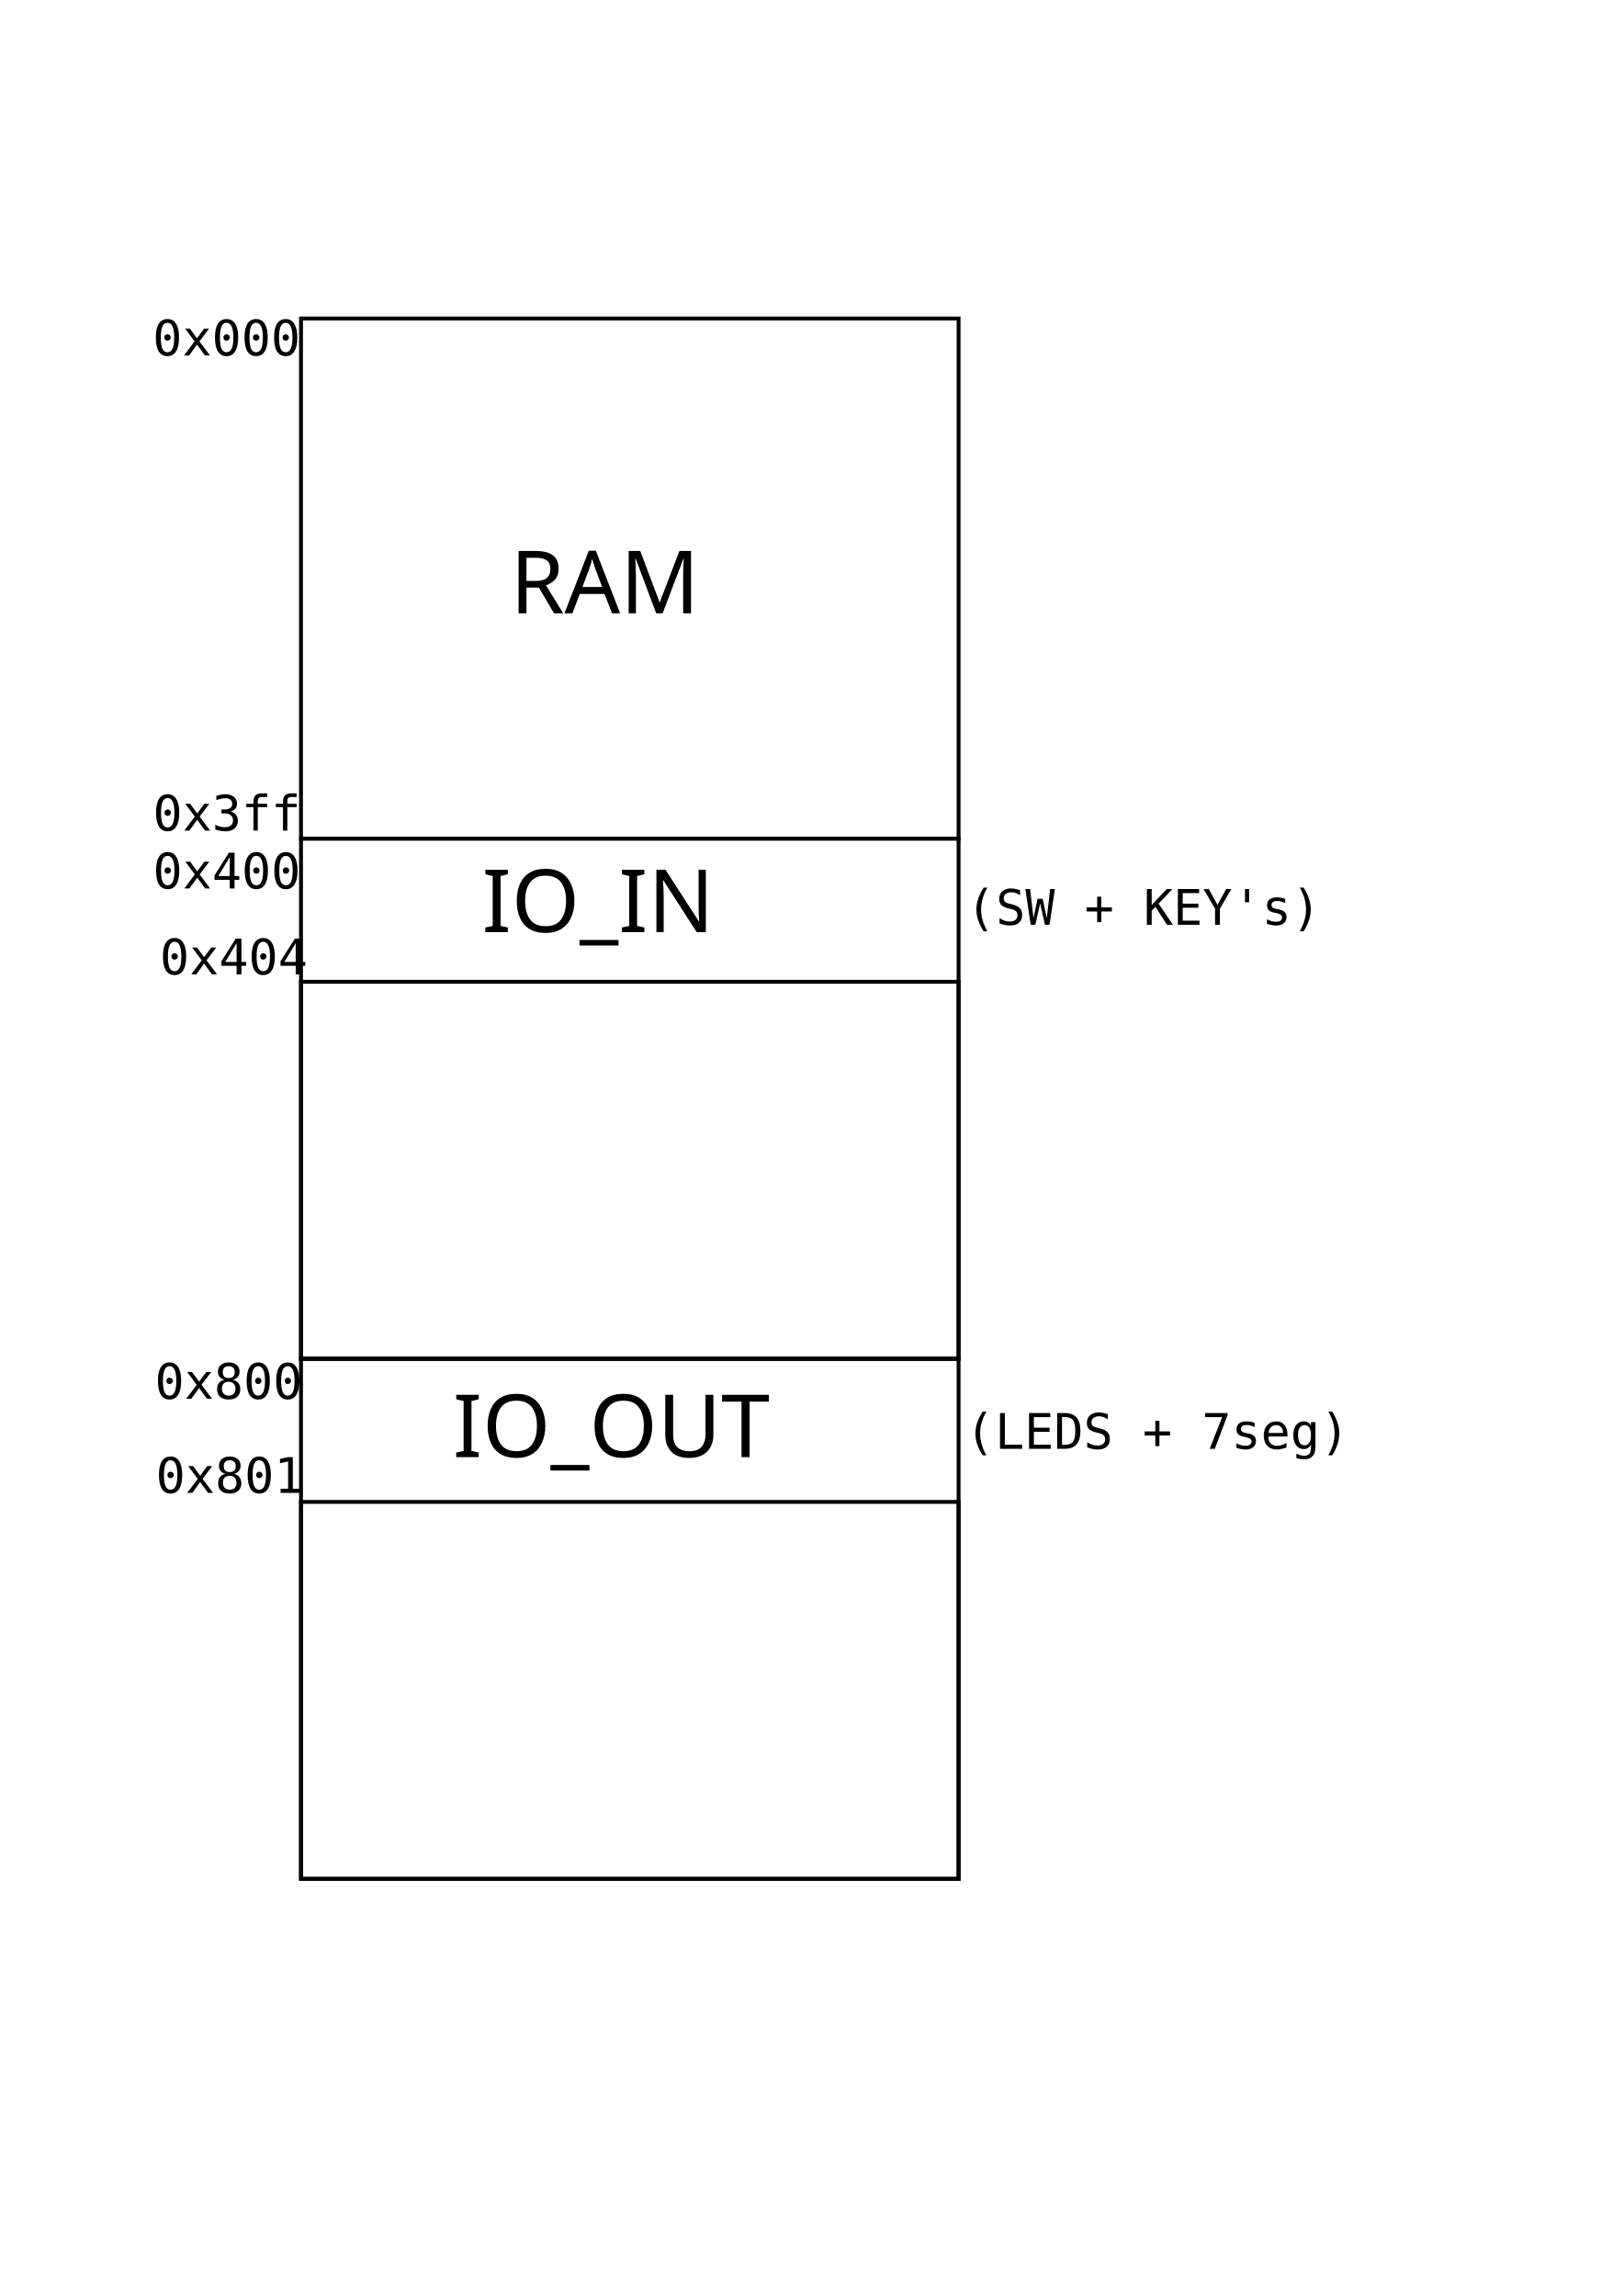
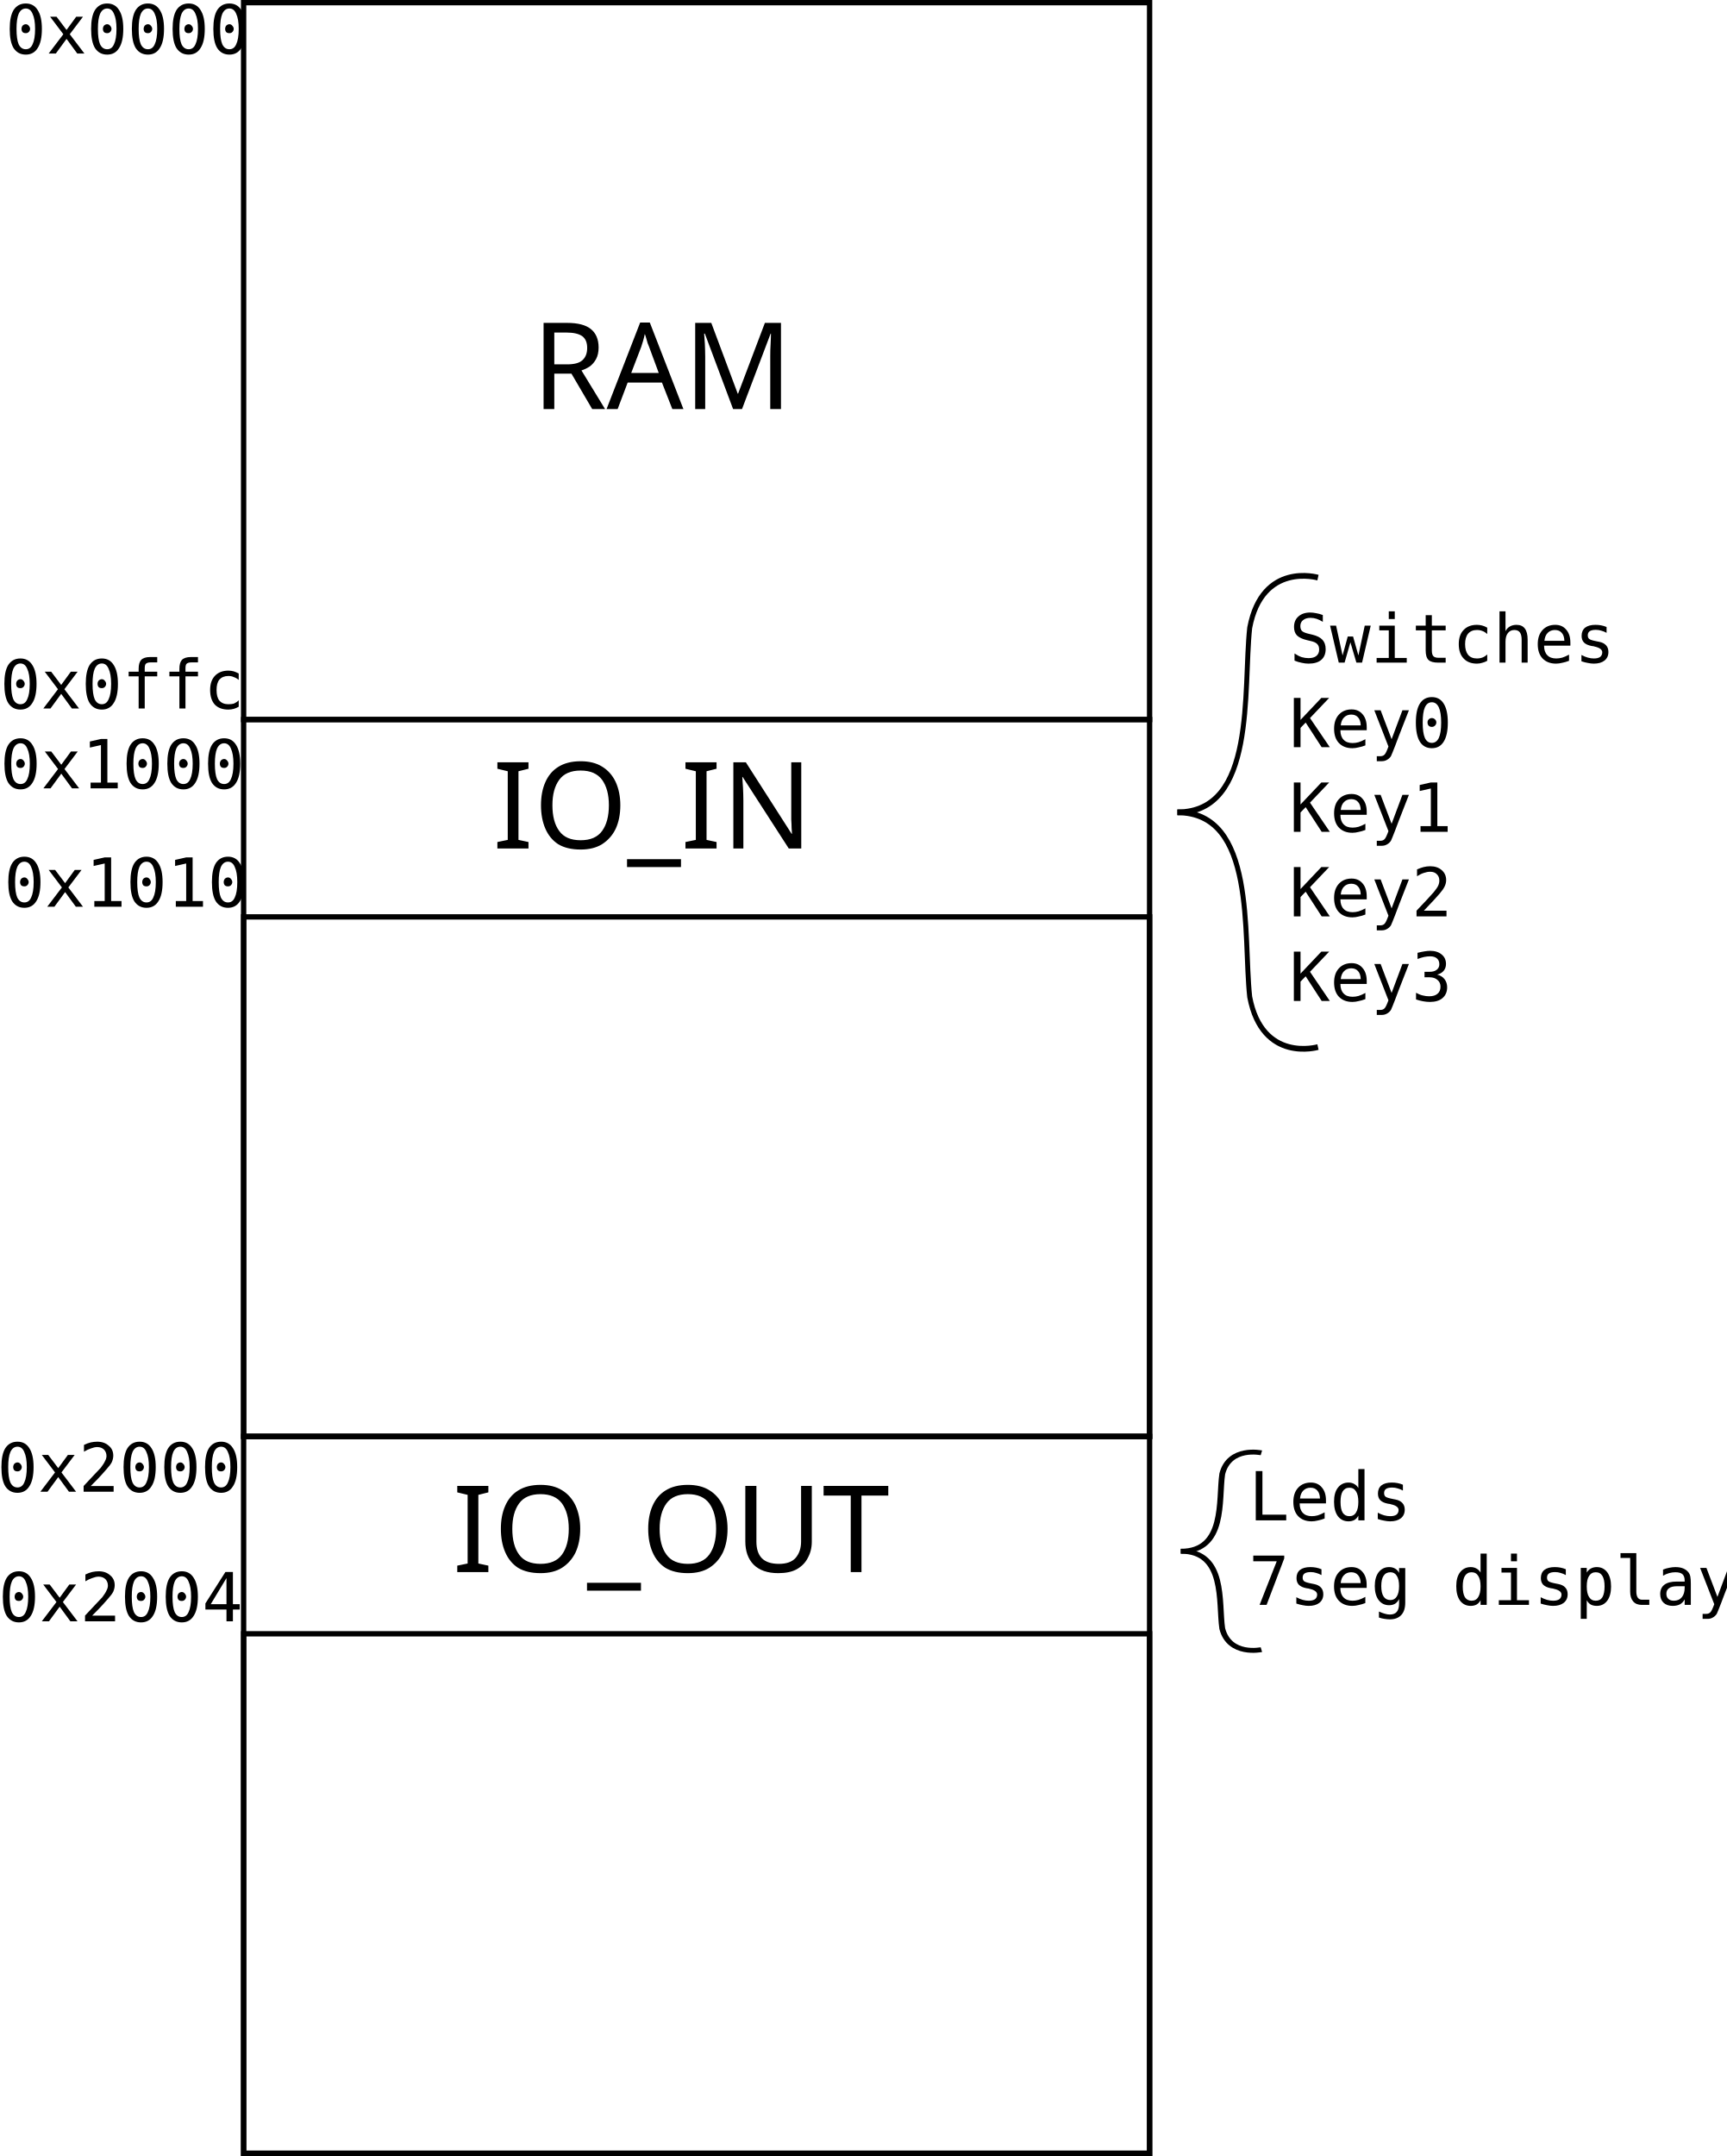
- <svg xmlns="http://www.w3.org/2000/svg" xmlns:xlink="http://www.w3.org/1999/xlink" width="210mm" height="297mm" viewBox="0 0 210 297" version="1.1" id="svg8">
+ <svg xmlns="http://www.w3.org/2000/svg" xmlns:xlink="http://www.w3.org/1999/xlink" width="75.479mm" height="94.238mm" viewBox="0 0 75.479 94.238" version="1.1" id="svg8">
  <defs id="defs2">
-     <pattern xlink:href="#Strips1_4" id="pattern2839" patternTransform="matrix(-1.10082,-1.156601,60.15717,-57.2559,0,0)" />
+     <pattern xlink:href="#Strips1_4" id="pattern2839" patternTransform="matrix(-0.5126993,-0.5386788,28.01778,-26.66653,8.5819,129.9787)" />
    <pattern patternUnits="userSpaceOnUse" width="5" height="1" patternTransform="translate(0,0) scale(10,10)" id="Strips1_4">
      <rect style="fill:black;stroke:none" x="0" y="-0.5" width="1" height="2" id="rect1887" />
    </pattern>
-     <pattern xlink:href="#Strips1_4-8" id="pattern2839-9" patternTransform="matrix(-1.10082,-1.156601,60.15717,-57.2559,1.3803711e-6,-67.27974)" />
+     <pattern xlink:href="#Strips1_4-8" id="pattern2839-9" patternTransform="matrix(-0.5126993,-0.5386788,28.01778,-26.66653,8.581901,98.64364)" />
    <pattern patternUnits="userSpaceOnUse" width="5" height="1" patternTransform="translate(0,0) scale(10,10)" id="Strips1_4-8">
      <rect style="fill:black;stroke:none" x="0" y="-0.5" width="1" height="2" id="rect1887-4" />
    </pattern>
  </defs>
-   <g id="layer1">
-     <rect style="fill:none;stroke:#000000;stroke-width:0.5" id="rect835" width="85.045" height="67.28" x="38.932" y="41.199" />
-     <rect style="fill:none;stroke:#000000;stroke-width:0.5" id="rect835-6" width="85.045" height="67.28" x="38.932" y="108.479" />
-     <rect style="fill:none;stroke:#000000;stroke-width:0.5" id="rect835-2" width="85.045" height="67.28" x="38.932" y="175.759" />
-     <text xml:space="preserve" style="font-size:11.289px;line-height:1.25;font-family:sans-serif;stroke-width:0.894" x="65.98" y="79.334" id="text860">
-       <tspan id="tspan858" x="65.98" y="79.334" style="font-size:11.289px;stroke-width:0.894">RAM</tspan>
+   <g id="layer1" transform="translate(-16.06324,-149.0506)">
+     <rect style="fill:none;stroke:#000000;stroke-width:0.233" id="rect835" width="39.609" height="31.335" x="26.714" y="149.167" />
+     <rect style="fill:none;stroke:#000000;stroke-width:0.233" id="rect835-6" width="39.609" height="31.335" x="26.714" y="180.502" />
+     <rect style="fill:none;stroke:#000000;stroke-width:0.233" id="rect835-2" width="39.609" height="31.335" x="26.714" y="211.837" />
+     <text xml:space="preserve" style="font-size:5.258px;line-height:1.25;font-family:sans-serif;stroke-width:0.416" x="39.312" y="166.928" id="text860">
+       <tspan id="tspan858" x="39.312" y="166.928" style="font-size:5.258px;stroke-width:0.416">RAM</tspan>
    </text>
-     <text xml:space="preserve" style="font-size:11.289px;line-height:1.25;font-family:sans-serif;stroke-width:0.265" x="62.32" y="120.574" id="text864">
-       <tspan id="tspan862" x="62.32" y="120.574" style="font-size:11.289px;stroke-width:0.265">IO_IN</tspan>
+     <text xml:space="preserve" style="font-size:5.258px;line-height:1.25;font-family:sans-serif;stroke-width:0.123" x="37.607" y="186.135" id="text864">
+       <tspan id="tspan862" x="37.607" y="186.135" style="font-size:5.258px;stroke-width:0.123">IO_IN</tspan>
    </text>
-     <text xml:space="preserve" style="font-size:11.289px;line-height:1.25;font-family:sans-serif;stroke-width:0.265" x="58.554" y="188.482" id="text864-8">
-       <tspan id="tspan862-4" x="58.554" y="188.482" style="font-size:11.289px;stroke-width:0.265">IO_OUT</tspan>
+     <text xml:space="preserve" style="font-size:5.258px;line-height:1.25;font-family:sans-serif;stroke-width:0.123" x="35.853" y="217.763" id="text864-8">
+       <tspan id="tspan862-4" x="35.853" y="217.763" style="font-size:5.258px;stroke-width:0.123">IO_OUT</tspan>
    </text>
-     <rect style="mix-blend-mode:normal;fill:url(#pattern2839);fill-opacity:1;stroke:#000000;stroke-width:0.5" id="rect884-6" width="85.045" height="48.759" x="38.932" y="194.28" ry="0" />
-     <rect style="mix-blend-mode:normal;fill:url(#pattern2839-9);fill-opacity:1;stroke:#000000;stroke-width:0.5" id="rect884-6-4" width="85.045" height="48.759" x="38.932" y="127" ry="0" />
-     <text xml:space="preserve" style="font-style:normal;font-variant:normal;font-weight:normal;font-stretch:normal;font-size:6.35px;line-height:1.25;font-family:Consolas;-inkscape-font-specification:Consolas;stroke-width:0.265" x="19.751" y="45.97" id="text2867">
-       <tspan id="tspan2865" x="19.751" y="45.97" style="font-style:normal;font-variant:normal;font-weight:normal;font-stretch:normal;font-family:Consolas;-inkscape-font-specification:Consolas;stroke-width:0.265">0x000</tspan>
+     <rect style="mix-blend-mode:normal;fill:url(#pattern2839);fill-opacity:1;stroke:#000000;stroke-width:0.233" id="rect884-6" width="39.609" height="22.709" x="26.714" y="220.463" ry="0" />
+     <rect style="mix-blend-mode:normal;fill:url(#pattern2839-9);fill-opacity:1;stroke:#000000;stroke-width:0.233" id="rect884-6-4" width="39.609" height="22.709" x="26.714" y="189.128" ry="0" />
+     <text xml:space="preserve" style="font-style:normal;font-variant:normal;font-weight:normal;font-stretch:normal;font-size:2.957px;line-height:1.25;font-family:Consolas;-inkscape-font-specification:Consolas;stroke-width:0.123" x="16.302" y="151.389" id="text2867">
+       <tspan id="tspan2865" x="16.302" y="151.389" style="font-style:normal;font-variant:normal;font-weight:normal;font-stretch:normal;font-family:Consolas;-inkscape-font-specification:Consolas;stroke-width:0.123">0x0000</tspan>
    </text>
-     <text xml:space="preserve" style="font-style:normal;font-variant:normal;font-weight:normal;font-stretch:normal;font-size:6.35px;line-height:1.25;font-family:Consolas;-inkscape-font-specification:Consolas;stroke-width:0.265" x="19.783" y="114.926" id="text2871">
-       <tspan id="tspan2869" x="19.783" y="114.926" style="font-style:normal;font-variant:normal;font-weight:normal;font-stretch:normal;font-family:Consolas;-inkscape-font-specification:Consolas;stroke-width:0.265">0x400</tspan>
+     <text xml:space="preserve" style="font-style:normal;font-variant:normal;font-weight:normal;font-stretch:normal;font-size:2.957px;line-height:1.25;font-family:Consolas;-inkscape-font-specification:Consolas;stroke-width:0.123" x="16.071" y="183.505" id="text2871">
+       <tspan id="tspan2869" x="16.071" y="183.505" style="font-style:normal;font-variant:normal;font-weight:normal;font-stretch:normal;font-family:Consolas;-inkscape-font-specification:Consolas;stroke-width:0.123">0x1000</tspan>
    </text>
-     <text xml:space="preserve" style="font-style:normal;font-variant:normal;font-weight:normal;font-stretch:normal;font-size:6.35px;line-height:1.25;font-family:Consolas;-inkscape-font-specification:Consolas;stroke-width:0.265" x="20.024" y="180.941" id="text2875">
-       <tspan id="tspan2873" x="20.024" y="180.941" style="font-style:normal;font-variant:normal;font-weight:normal;font-stretch:normal;font-family:Consolas;-inkscape-font-specification:Consolas;stroke-width:0.265">0x800</tspan>
+     <text xml:space="preserve" style="font-style:normal;font-variant:normal;font-weight:normal;font-stretch:normal;font-size:2.957px;line-height:1.25;font-family:Consolas;-inkscape-font-specification:Consolas;stroke-width:0.123" x="15.936" y="214.251" id="text2875">
+       <tspan id="tspan2873" x="15.936" y="214.251" style="font-style:normal;font-variant:normal;font-weight:normal;font-stretch:normal;font-family:Consolas;-inkscape-font-specification:Consolas;stroke-width:0.123">0x2000</tspan>
    </text>
-     <text xml:space="preserve" style="font-style:normal;font-variant:normal;font-weight:normal;font-stretch:normal;font-size:6.35px;line-height:1.25;font-family:Consolas;-inkscape-font-specification:Consolas;stroke-width:0.265" x="19.778" y="107.442" id="text2879">
-       <tspan id="tspan2877" x="19.778" y="107.442" style="font-style:normal;font-variant:normal;font-weight:normal;font-stretch:normal;font-family:Consolas;-inkscape-font-specification:Consolas;stroke-width:0.265">0x3ff</tspan>
+     <text xml:space="preserve" style="font-style:normal;font-variant:normal;font-weight:normal;font-stretch:normal;font-size:2.957px;line-height:1.25;font-family:Consolas;-inkscape-font-specification:Consolas;stroke-width:0.123" x="16.068" y="180.019" id="text2879">
+       <tspan id="tspan2877" x="16.068" y="180.019" style="font-style:normal;font-variant:normal;font-weight:normal;font-stretch:normal;font-family:Consolas;-inkscape-font-specification:Consolas;stroke-width:0.123">0x0ffc</tspan>
    </text>
-     <text xml:space="preserve" style="font-style:normal;font-variant:normal;font-weight:normal;font-stretch:normal;font-size:6.35px;line-height:1.25;font-family:Consolas;-inkscape-font-specification:Consolas;stroke-width:0.265" x="20.158" y="193.108" id="text2875-6">
-       <tspan id="tspan2873-7" x="20.158" y="193.108" style="font-style:normal;font-variant:normal;font-weight:normal;font-stretch:normal;font-family:Consolas;-inkscape-font-specification:Consolas;stroke-width:0.265">0x801</tspan>
+     <text xml:space="preserve" style="font-style:normal;font-variant:normal;font-weight:normal;font-stretch:normal;font-size:2.957px;line-height:1.25;font-family:Consolas;-inkscape-font-specification:Consolas;stroke-width:0.123" x="15.999" y="219.917" id="text2875-6">
+       <tspan id="tspan2873-7" x="15.999" y="219.917" style="font-style:normal;font-variant:normal;font-weight:normal;font-stretch:normal;font-family:Consolas;-inkscape-font-specification:Consolas;stroke-width:0.123">0x2004</tspan>
    </text>
-     <text xml:space="preserve" style="font-style:normal;font-variant:normal;font-weight:normal;font-stretch:normal;font-size:6.35px;line-height:1.25;font-family:Consolas;-inkscape-font-specification:Consolas;stroke-width:0.265" x="124.97" y="119.625" id="text2875-6-6">
-       <tspan id="tspan2873-7-5" x="124.97" y="119.625" style="font-style:normal;font-variant:normal;font-weight:normal;font-stretch:normal;font-family:Consolas;-inkscape-font-specification:Consolas;stroke-width:0.265">(SW + KEY's)</tspan>
+     <text xml:space="preserve" style="font-style:normal;font-variant:normal;font-weight:normal;font-stretch:normal;font-size:2.957px;line-height:1.25;font-family:Consolas;-inkscape-font-specification:Consolas;stroke-width:0.123" x="16.238" y="188.681" id="text2871-8">
+       <tspan id="tspan2869-6" x="16.238" y="188.681" style="font-style:normal;font-variant:normal;font-weight:normal;font-stretch:normal;font-family:Consolas;-inkscape-font-specification:Consolas;stroke-width:0.123">0x1010</tspan>
    </text>
-     <text xml:space="preserve" style="font-style:normal;font-variant:normal;font-weight:normal;font-stretch:normal;font-size:6.35px;line-height:1.25;font-family:Consolas;-inkscape-font-specification:Consolas;stroke-width:0.265" x="124.84" y="187.41" id="text2875-6-6-3">
-       <tspan id="tspan2873-7-5-6" x="124.84" y="187.41" style="font-style:normal;font-variant:normal;font-weight:normal;font-stretch:normal;font-family:Consolas;-inkscape-font-specification:Consolas;stroke-width:0.265">(LEDS + 7seg)</tspan>
-     </text>
-     <text xml:space="preserve" style="font-style:normal;font-variant:normal;font-weight:normal;font-stretch:normal;font-size:6.35px;line-height:1.25;font-family:Consolas;-inkscape-font-specification:Consolas;stroke-width:0.265" x="20.671" y="126.039" id="text2871-8">
-       <tspan id="tspan2869-6" x="20.671" y="126.039" style="font-style:normal;font-variant:normal;font-weight:normal;font-stretch:normal;font-family:Consolas;-inkscape-font-specification:Consolas;stroke-width:0.265">0x404</tspan>
-     </text>
+     <g id="g1956" transform="matrix(0.4657429,0,0,0.4657429,7.842533,129.9787)">
+       <g id="g1888" transform="matrix(0.7610956,0,0,0.8803032,23.28489,19.517)" style="stroke-width:0.611;stroke-miterlimit:4;stroke-dasharray:none">
+         <path style="fill:none;fill-opacity:1;stroke:#000000;stroke-width:0.611;stroke-miterlimit:4;stroke-dasharray:none;stroke-opacity:1" d="m 155.15,85.927 c 0,0 -6.873,-1.742 -8.419,5.345 -0.833,6.642 0.816,19.678 -8.92,19.678" id="path893" />
+         <path style="fill:none;fill-opacity:1;stroke:#000000;stroke-width:0.611;stroke-miterlimit:4;stroke-dasharray:none;stroke-opacity:1" d="m 155.15,135.973 c 0,0 -6.873,1.742 -8.419,-5.345 -0.833,-6.642 0.816,-19.678 -8.92,-19.678" id="path893-8" />
+       </g>
+       <text xml:space="preserve" style="font-style:normal;font-variant:normal;font-weight:normal;font-stretch:normal;font-size:6.35px;line-height:1.25;font-family:Consolas;-inkscape-font-specification:Consolas;stroke-width:0.265" x="138.683" y="103.135" id="text2871-9">
+         <tspan id="tspan2869-4" x="138.683" y="103.135" style="font-style:normal;font-variant:normal;font-weight:normal;font-stretch:normal;font-family:Consolas;-inkscape-font-specification:Consolas;stroke-width:0.265">Switches</tspan>
+         <tspan x="138.683" y="111.072" style="font-style:normal;font-variant:normal;font-weight:normal;font-stretch:normal;font-family:Consolas;-inkscape-font-specification:Consolas;stroke-width:0.265" id="tspan1908">Key0</tspan>
+         <tspan x="138.683" y="119.01" style="font-style:normal;font-variant:normal;font-weight:normal;font-stretch:normal;font-family:Consolas;-inkscape-font-specification:Consolas;stroke-width:0.265" id="tspan1910">Key1</tspan>
+         <tspan x="138.683" y="126.947" style="font-style:normal;font-variant:normal;font-weight:normal;font-stretch:normal;font-family:Consolas;-inkscape-font-specification:Consolas;stroke-width:0.265" id="tspan1912">Key2</tspan>
+         <tspan x="138.683" y="134.885" style="font-style:normal;font-variant:normal;font-weight:normal;font-stretch:normal;font-family:Consolas;-inkscape-font-specification:Consolas;stroke-width:0.265" id="tspan1914">Key3</tspan>
+       </text>
+     </g>
+     <g id="g1945" transform="matrix(0.4657429,0,0,0.4657429,6.610255,129.9787)">
+       <text xml:space="preserve" style="font-style:normal;font-variant:normal;font-weight:normal;font-stretch:normal;font-size:6.35px;line-height:1.25;font-family:Consolas;-inkscape-font-specification:Consolas;stroke-width:0.265" x="137.502" y="183.63" id="text2875-6-6-3">
+         <tspan id="tspan2873-7-5-6" x="137.502" y="183.63" style="font-style:normal;font-variant:normal;font-weight:normal;font-stretch:normal;font-family:Consolas;-inkscape-font-specification:Consolas;stroke-width:0.265">Leds</tspan>
+         <tspan x="137.502" y="191.567" style="font-style:normal;font-variant:normal;font-weight:normal;font-stretch:normal;font-family:Consolas;-inkscape-font-specification:Consolas;stroke-width:0.265" id="tspan1937">7seg displays</tspan>
+       </text>
+       <g id="g1888-1" transform="matrix(0.436355,0,0,0.3690382,71.00367,145.5864)" style="stroke-width:1.246;stroke-miterlimit:4;stroke-dasharray:none">
+         <path style="fill:none;fill-opacity:1;stroke:#000000;stroke-width:1.246;stroke-miterlimit:4;stroke-dasharray:none;stroke-opacity:1" d="m 155.15,85.927 c 0,0 -6.873,-1.742 -8.419,5.345 -0.833,6.642 0.816,19.678 -8.92,19.678" id="path893-1" />
+         <path style="fill:none;fill-opacity:1;stroke:#000000;stroke-width:1.246;stroke-miterlimit:4;stroke-dasharray:none;stroke-opacity:1" d="m 155.15,135.973 c 0,0 -6.873,1.742 -8.419,-5.345 -0.833,-6.642 0.816,-19.678 -8.92,-19.678" id="path893-8-2" />
+       </g>
+     </g>
  </g>
</svg>
